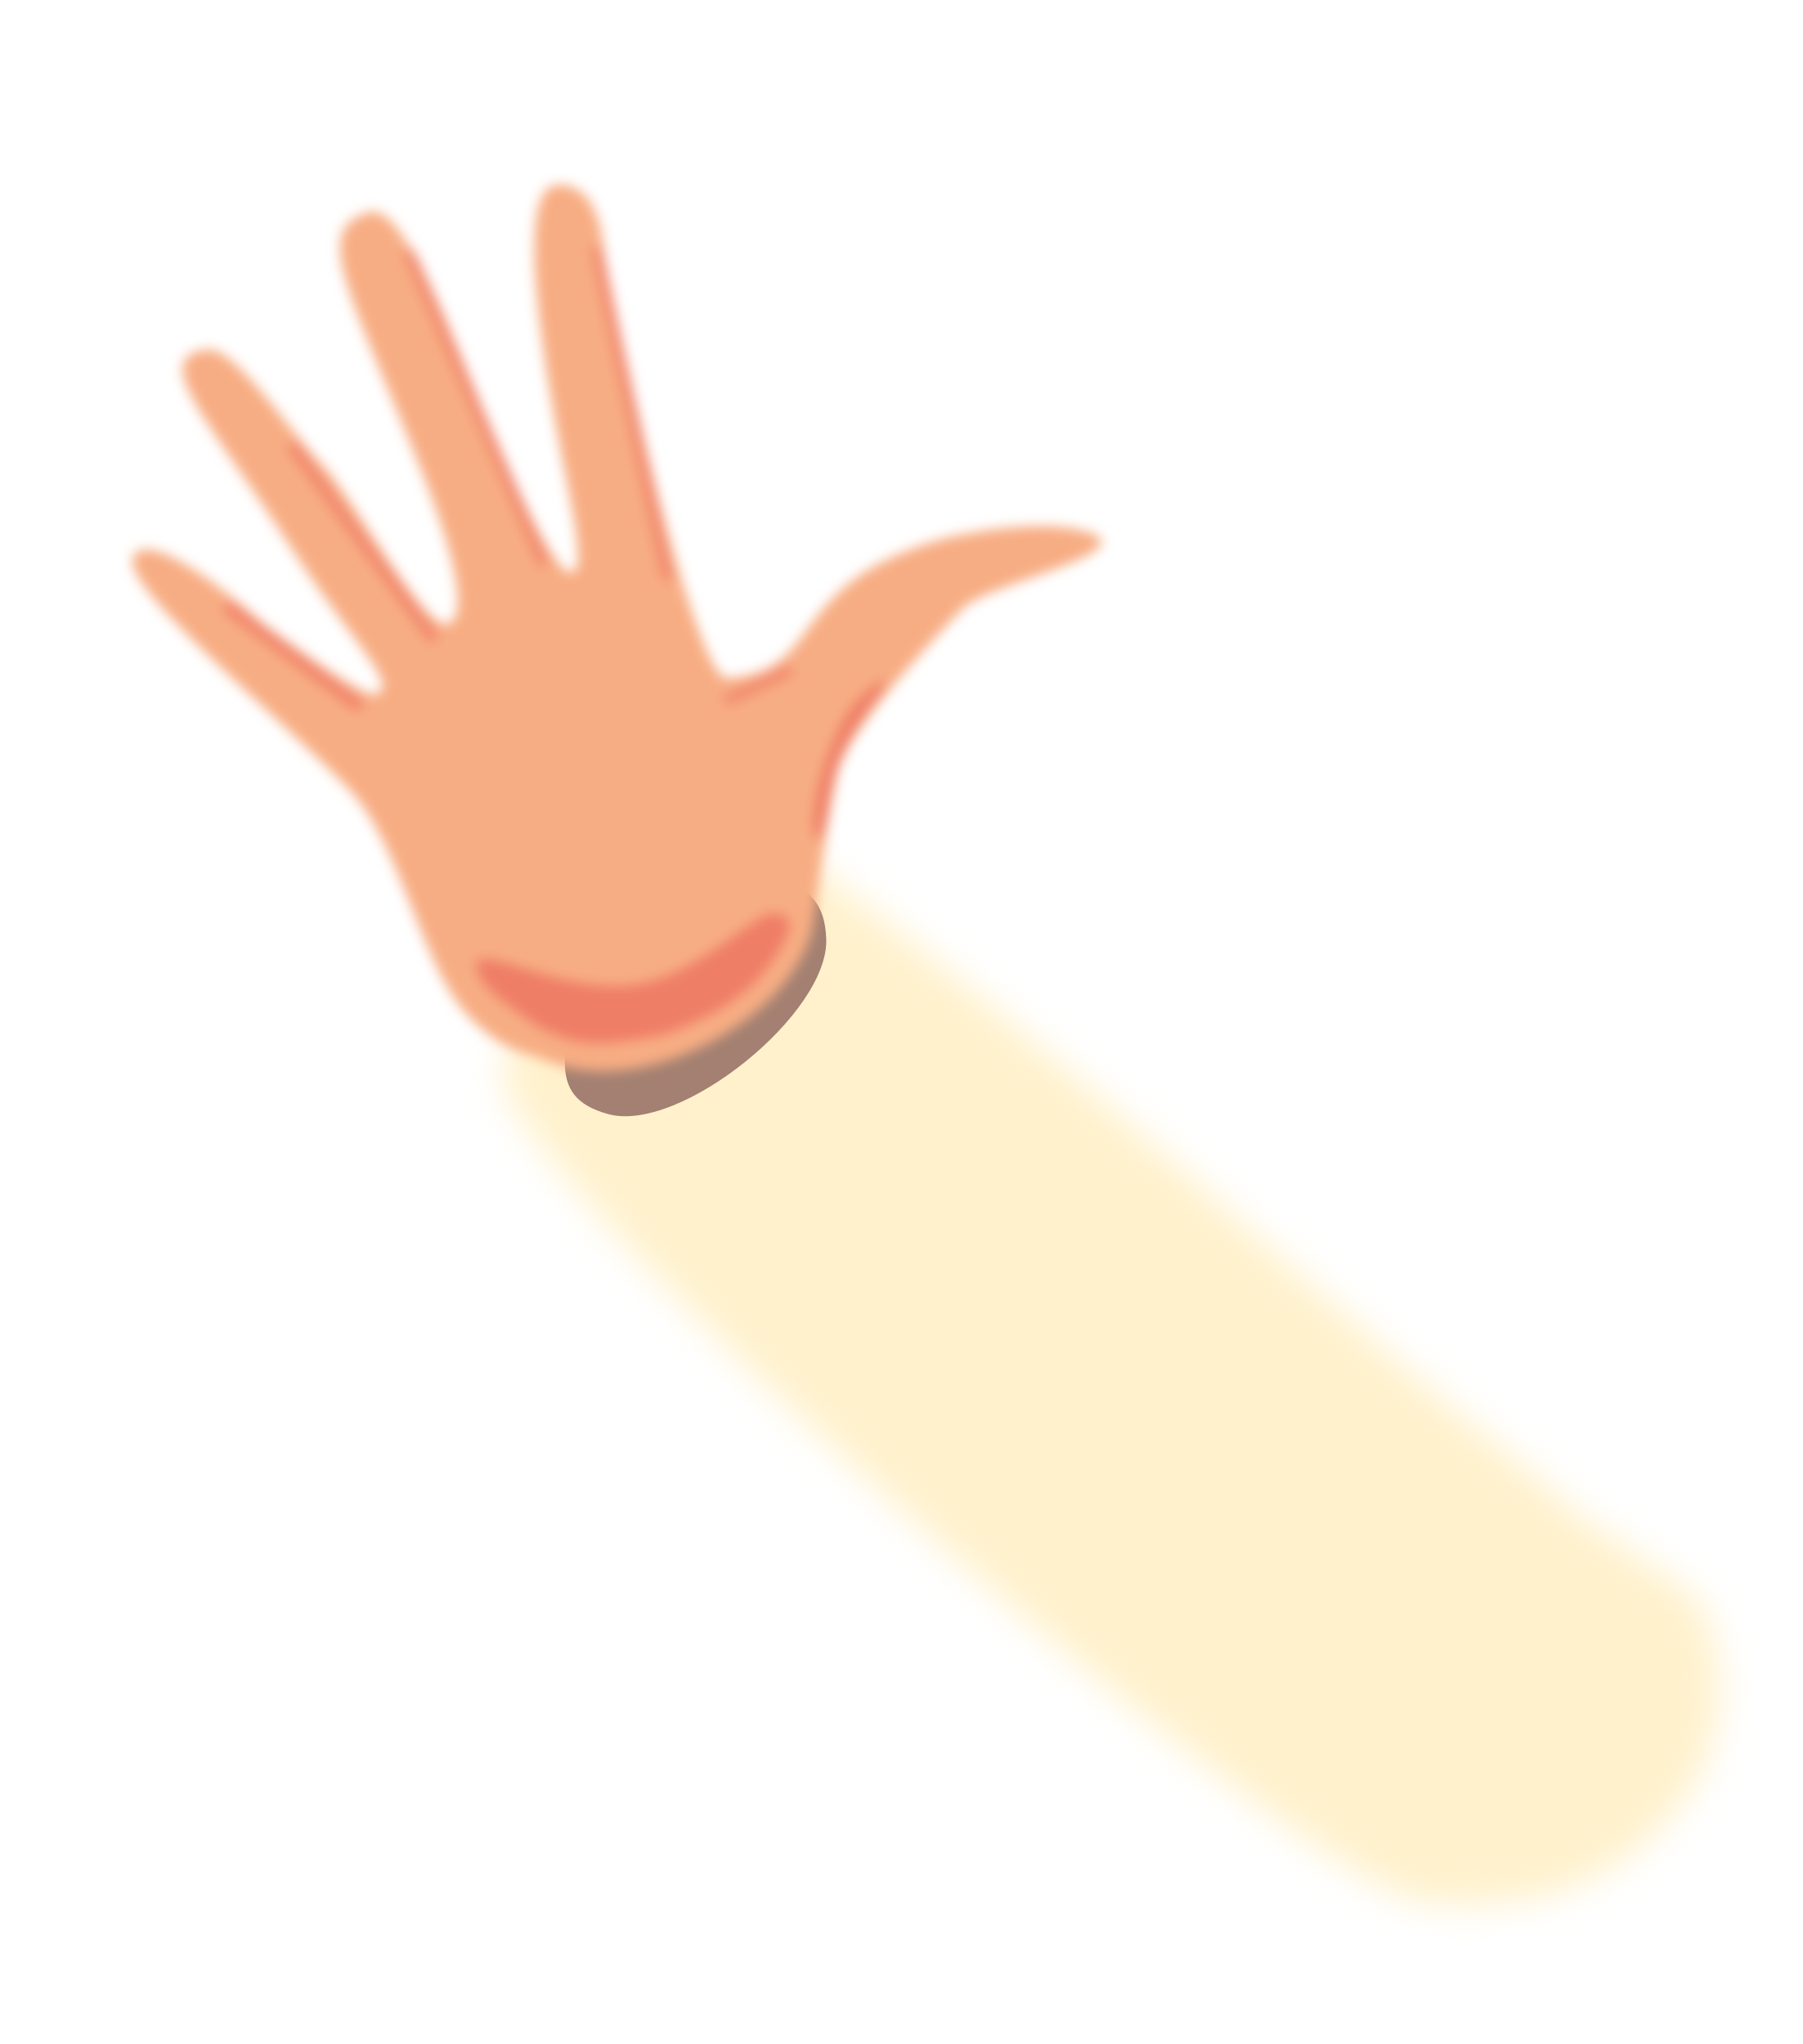
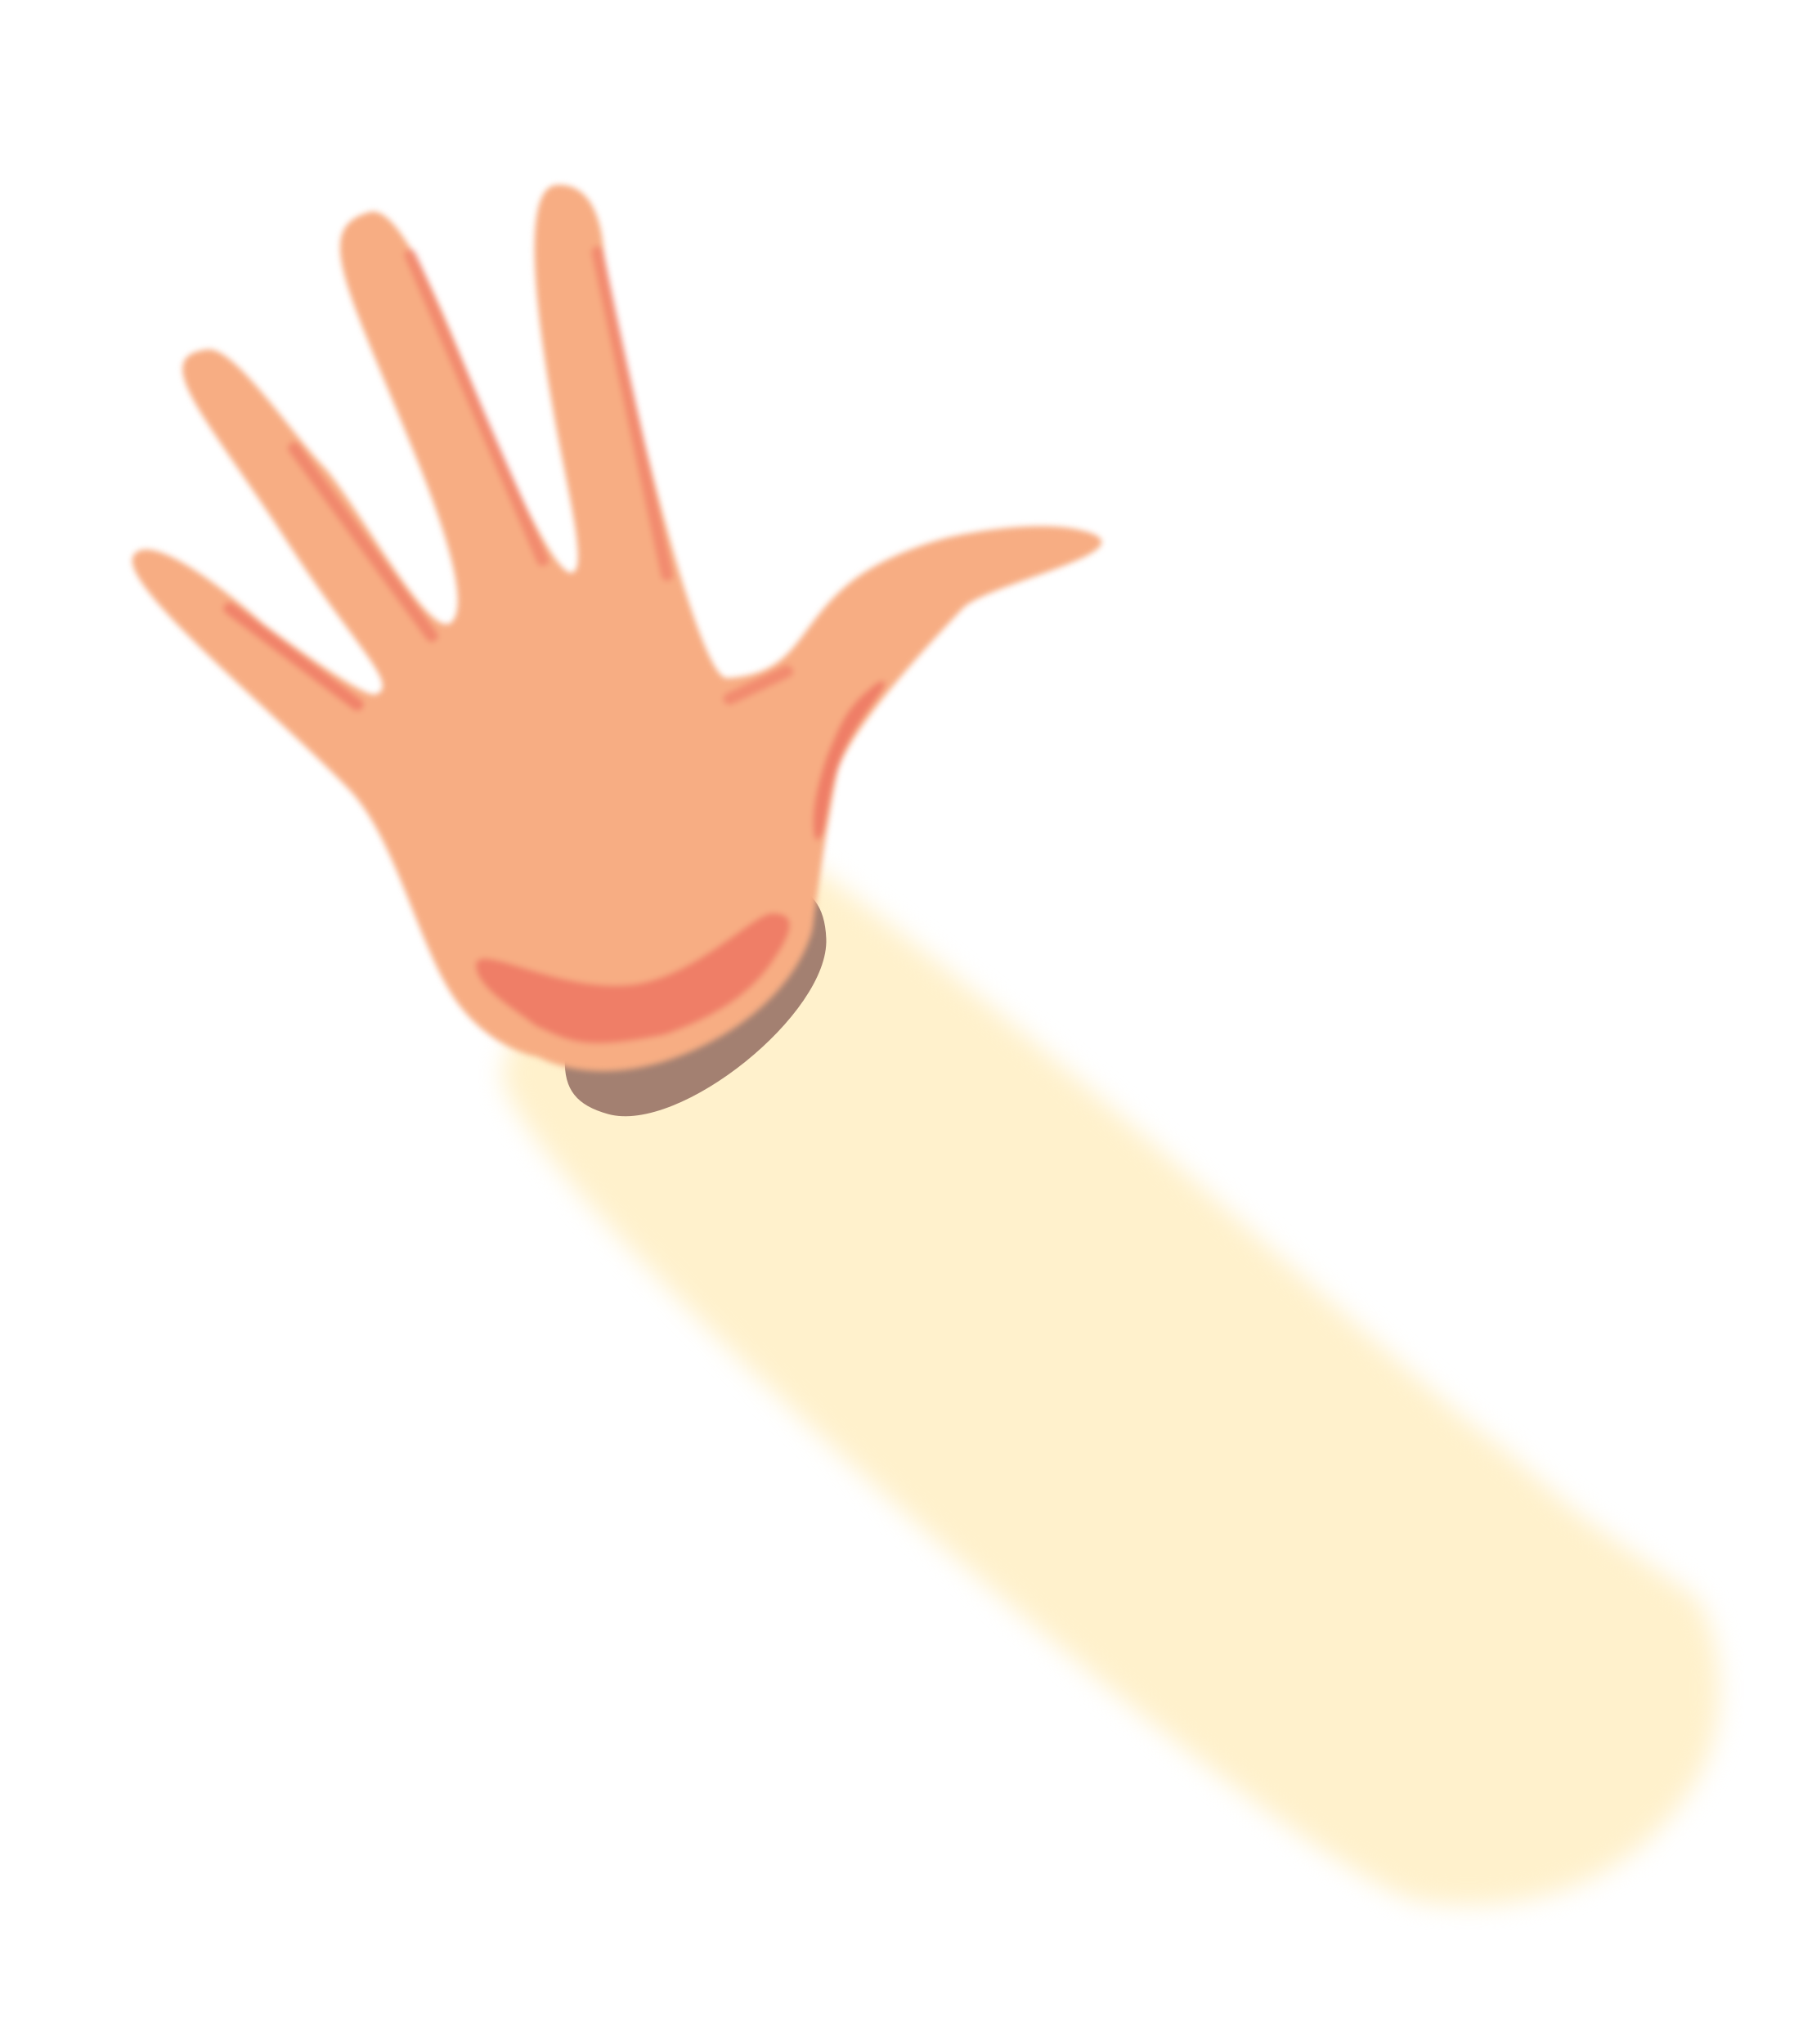
<svg xmlns="http://www.w3.org/2000/svg" width="149" height="169" viewBox="0 0 149 169" fill="none">
  <g filter="url(#filter0_f_3212_142)">
    <path d="M61.325 68.148C66.939 69.679 96.01 95.175 96.01 95.175C96.01 95.175 119.923 116.59 122.693 118.593C125.464 120.596 129.252 124.348 132.122 126.392C136.989 129.859 138.058 130.491 139.891 131.885C141.73 133.284 143.747 141.562 140.113 147.397C133.092 158.67 121.193 157.752 117.619 157.233C106.983 155.687 39.824 96.273 41.573 88.469C43.323 80.665 55.711 66.616 61.325 68.148Z" fill="#FFF1CC" />
  </g>
  <path d="M46.7 87.545C46.818 83.928 58.615 71.144 64.529 72.799C67.116 73.523 68.19 74.888 68.306 77.6C68.571 83.797 56.175 93.765 50.262 92.11C47.675 91.386 46.617 90.106 46.7 87.545Z" fill="#A38071" />
  <g filter="url(#filter1_f_3212_142)">
-     <path d="M11.159 45.761C13.195 43.753 21.777 51.575 21.777 51.575C21.777 51.575 29.958 57.763 31.047 57.413C33.165 56.731 29.27 53.377 23.885 45.007C17.231 34.663 12.071 29.509 17.13 28.894C19.397 28.619 23.977 35.754 27.025 38.876C30.116 42.656 35.685 53.182 37.36 51.414C38.686 50.014 37.121 44.528 34.385 37.779C28.689 23.728 25.687 18.866 30.567 17.529C33.652 16.684 38.561 30.926 40.238 34.79C42.221 39.356 45.822 47.439 47.236 47.356C48.649 47.272 47.004 40.994 45.938 35.113C44.872 29.231 42.549 15.498 46.033 15.292C48.824 15.126 49.739 18.199 49.915 20.831C50.091 23.462 57.286 56.237 60.115 56.069C66.048 55.718 65.766 51.834 70.236 48.204C73.498 45.555 78.5 44.411 78.5 44.411C78.5 44.411 84.981 42.893 89.105 43.783C96.307 45.337 81.592 48.191 79.603 50.291C77.614 52.39 69.902 60.434 69.17 64.119C68.108 69.466 67.178 76.787 67.178 76.787C67.178 76.787 66.082 82.659 57.895 86.585C49.708 90.51 44.463 87.381 44.463 87.381C44.463 87.381 40.289 86.814 37.357 82.233C34.425 77.653 32.618 69.16 28.784 65.192C22.23 58.411 9.067 47.825 11.159 45.761Z" fill="#F7AD83" />
+     <path d="M11.159 45.761C13.195 43.753 21.777 51.575 21.777 51.575C21.777 51.575 29.958 57.763 31.047 57.413C33.165 56.731 29.27 53.377 23.885 45.007C17.231 34.663 12.071 29.509 17.13 28.894C19.397 28.619 23.977 35.754 27.024 38.876C30.116 42.656 35.685 53.182 37.36 51.414C38.686 50.014 37.121 44.527 34.385 37.779C28.688 23.728 25.687 18.866 30.567 17.529C33.652 16.684 38.56 30.926 40.238 34.79C42.221 39.356 45.822 47.439 47.235 47.356C48.649 47.272 47.004 40.994 45.938 35.113C44.872 29.231 42.549 15.498 46.033 15.292C48.823 15.126 49.739 18.199 49.915 20.831C50.091 23.462 57.286 56.237 60.114 56.069C66.048 55.718 65.766 51.834 70.236 48.204C73.498 45.555 78.5 44.411 78.5 44.411C78.5 44.411 84.981 42.893 89.105 43.783C96.307 45.337 81.592 48.191 79.603 50.291C77.614 52.39 69.902 60.434 69.17 64.119C68.108 69.466 67.178 76.787 67.178 76.787C67.178 76.787 66.082 82.659 57.895 86.585C49.708 90.51 44.462 87.381 44.462 87.381C44.462 87.381 40.288 86.814 37.356 82.233C34.425 77.653 32.618 69.16 28.783 65.192C22.23 58.411 9.066 47.825 11.159 45.761Z" fill="#F7AD83" />
    <line x1="0.5" y1="-0.5" x2="27.762" y2="-0.5" transform="matrix(-0.210673 -0.977556 0.982785 -0.184755 55.7422 47.9268)" stroke="#EC685A" stroke-opacity="0.49" stroke-linecap="round" />
-     <line x1="0.5" y1="-0.5" x2="5.75" y2="-0.5" transform="matrix(0.902222 -0.431272 0.4824 0.875951 60.1021 58.4299)" stroke="#EC685A" stroke-opacity="0.49" stroke-linecap="round" />
-     <line x1="0.5" y1="-0.5" x2="27.974" y2="-0.5" transform="matrix(-0.397459 -0.91762 0.935923 -0.352204 45.522 46.5894)" stroke="#EC685A" stroke-opacity="0.49" stroke-linecap="round" />
-     <line x1="0.5" y1="-0.5" x2="19.739" y2="-0.5" transform="matrix(-0.590714 -0.806881 0.844248 -0.535952 36.4077 52.7151)" stroke="#EC685A" stroke-opacity="0.53" stroke-linecap="round" />
-     <line x1="0.5" y1="-0.5" x2="13.711" y2="-0.5" transform="matrix(-0.797996 -0.602663 0.657438 -0.753509 30.2622 58.1917)" stroke="#EC685A" stroke-opacity="0.6" stroke-linecap="round" />
-     <path d="M63.862 79.467C62.04 82.144 59.226 84.017 54.991 85.513C48.325 86.883 47.204 86.12 44.357 84.831C42.215 83.213 39.366 81.586 39.346 79.721C39.705 77.963 46.102 82.069 52.115 81.454C57.4 80.913 62.293 75.548 63.821 75.532C66.221 75.507 65.205 77.496 63.862 79.467Z" fill="#EC685A" fill-opacity="0.67" />
+     <line x1="0.5" y1="-0.5" x2="5.75" y2="-0.5" transform="matrix(0.902222 -0.431272 0.4824 0.875951 60.1021 58.4298)" stroke="#EC685A" stroke-opacity="0.49" stroke-linecap="round" />
+     <line x1="0.5" y1="-0.5" x2="27.974" y2="-0.5" transform="matrix(-0.397459 -0.91762 0.935923 -0.352204 45.522 46.5892)" stroke="#EC685A" stroke-opacity="0.49" stroke-linecap="round" />
+     <line x1="0.5" y1="-0.5" x2="19.739" y2="-0.5" transform="matrix(-0.590714 -0.806881 0.844248 -0.535952 36.4077 52.715)" stroke="#EC685A" stroke-opacity="0.53" stroke-linecap="round" />
+     <line x1="0.5" y1="-0.5" x2="13.711" y2="-0.5" transform="matrix(-0.797996 -0.602663 0.657438 -0.753509 30.2622 58.1915)" stroke="#EC685A" stroke-opacity="0.6" stroke-linecap="round" />
+     <path d="M63.862 79.467C62.04 82.143 59.226 84.017 54.991 85.513C48.325 86.883 47.204 86.12 44.357 84.831C42.215 83.213 39.366 81.586 39.346 79.721C39.705 77.963 46.102 82.069 52.115 81.454C57.4 80.913 62.293 75.548 63.821 75.532C66.221 75.507 65.205 77.496 63.862 79.467Z" fill="#EC685A" fill-opacity="0.67" />
    <path d="M67.258 68.164C67.209 66.774 67.546 65.066 68.295 62.752C69.653 59.302 70.063 58.915 70.985 57.804C71.797 57.095 72.782 56.049 73.127 56.401C73.361 56.913 71.068 59.174 69.73 62.166C68.553 64.796 68.352 68.174 67.986 68.907C67.412 70.059 67.294 69.188 67.258 68.164Z" fill="#EC685A" fill-opacity="0.67" />
  </g>
  <defs>
-     <filter id="filter0_f_3212_142" x="38.54" y="65.032" width="106.595" height="95.469" filterUnits="userSpaceOnUse" color-interpolation-filters="sRGB">
+     <filter id="filter0_f_3212_142" x="39.54" y="66.032" width="104.595" height="93.469" filterUnits="userSpaceOnUse" color-interpolation-filters="sRGB">
      <feFlood flood-opacity="0" result="BackgroundImageFix" />
      <feBlend mode="normal" in="SourceGraphic" in2="BackgroundImageFix" result="shape" />
-       <feGaussianBlur stdDeviation="1.5" result="effect1_foregroundBlur_3212_142" />
+       <feGaussianBlur stdDeviation="1" result="effect1_foregroundBlur_3212_142" />
    </filter>
-     <filter id="filter1_f_3212_142" x="9.937" y="14.285" width="82.138" height="75.277" filterUnits="userSpaceOnUse" color-interpolation-filters="sRGB">
+     <filter id="filter1_f_3212_142" x="10.436" y="14.785" width="81.139" height="74.277" filterUnits="userSpaceOnUse" color-interpolation-filters="sRGB">
      <feFlood flood-opacity="0" result="BackgroundImageFix" />
      <feBlend mode="normal" in="SourceGraphic" in2="BackgroundImageFix" result="shape" />
-       <feGaussianBlur stdDeviation="0.5" result="effect1_foregroundBlur_3212_142" />
+       <feGaussianBlur stdDeviation="0.25" result="effect1_foregroundBlur_3212_142" />
    </filter>
  </defs>
</svg>
